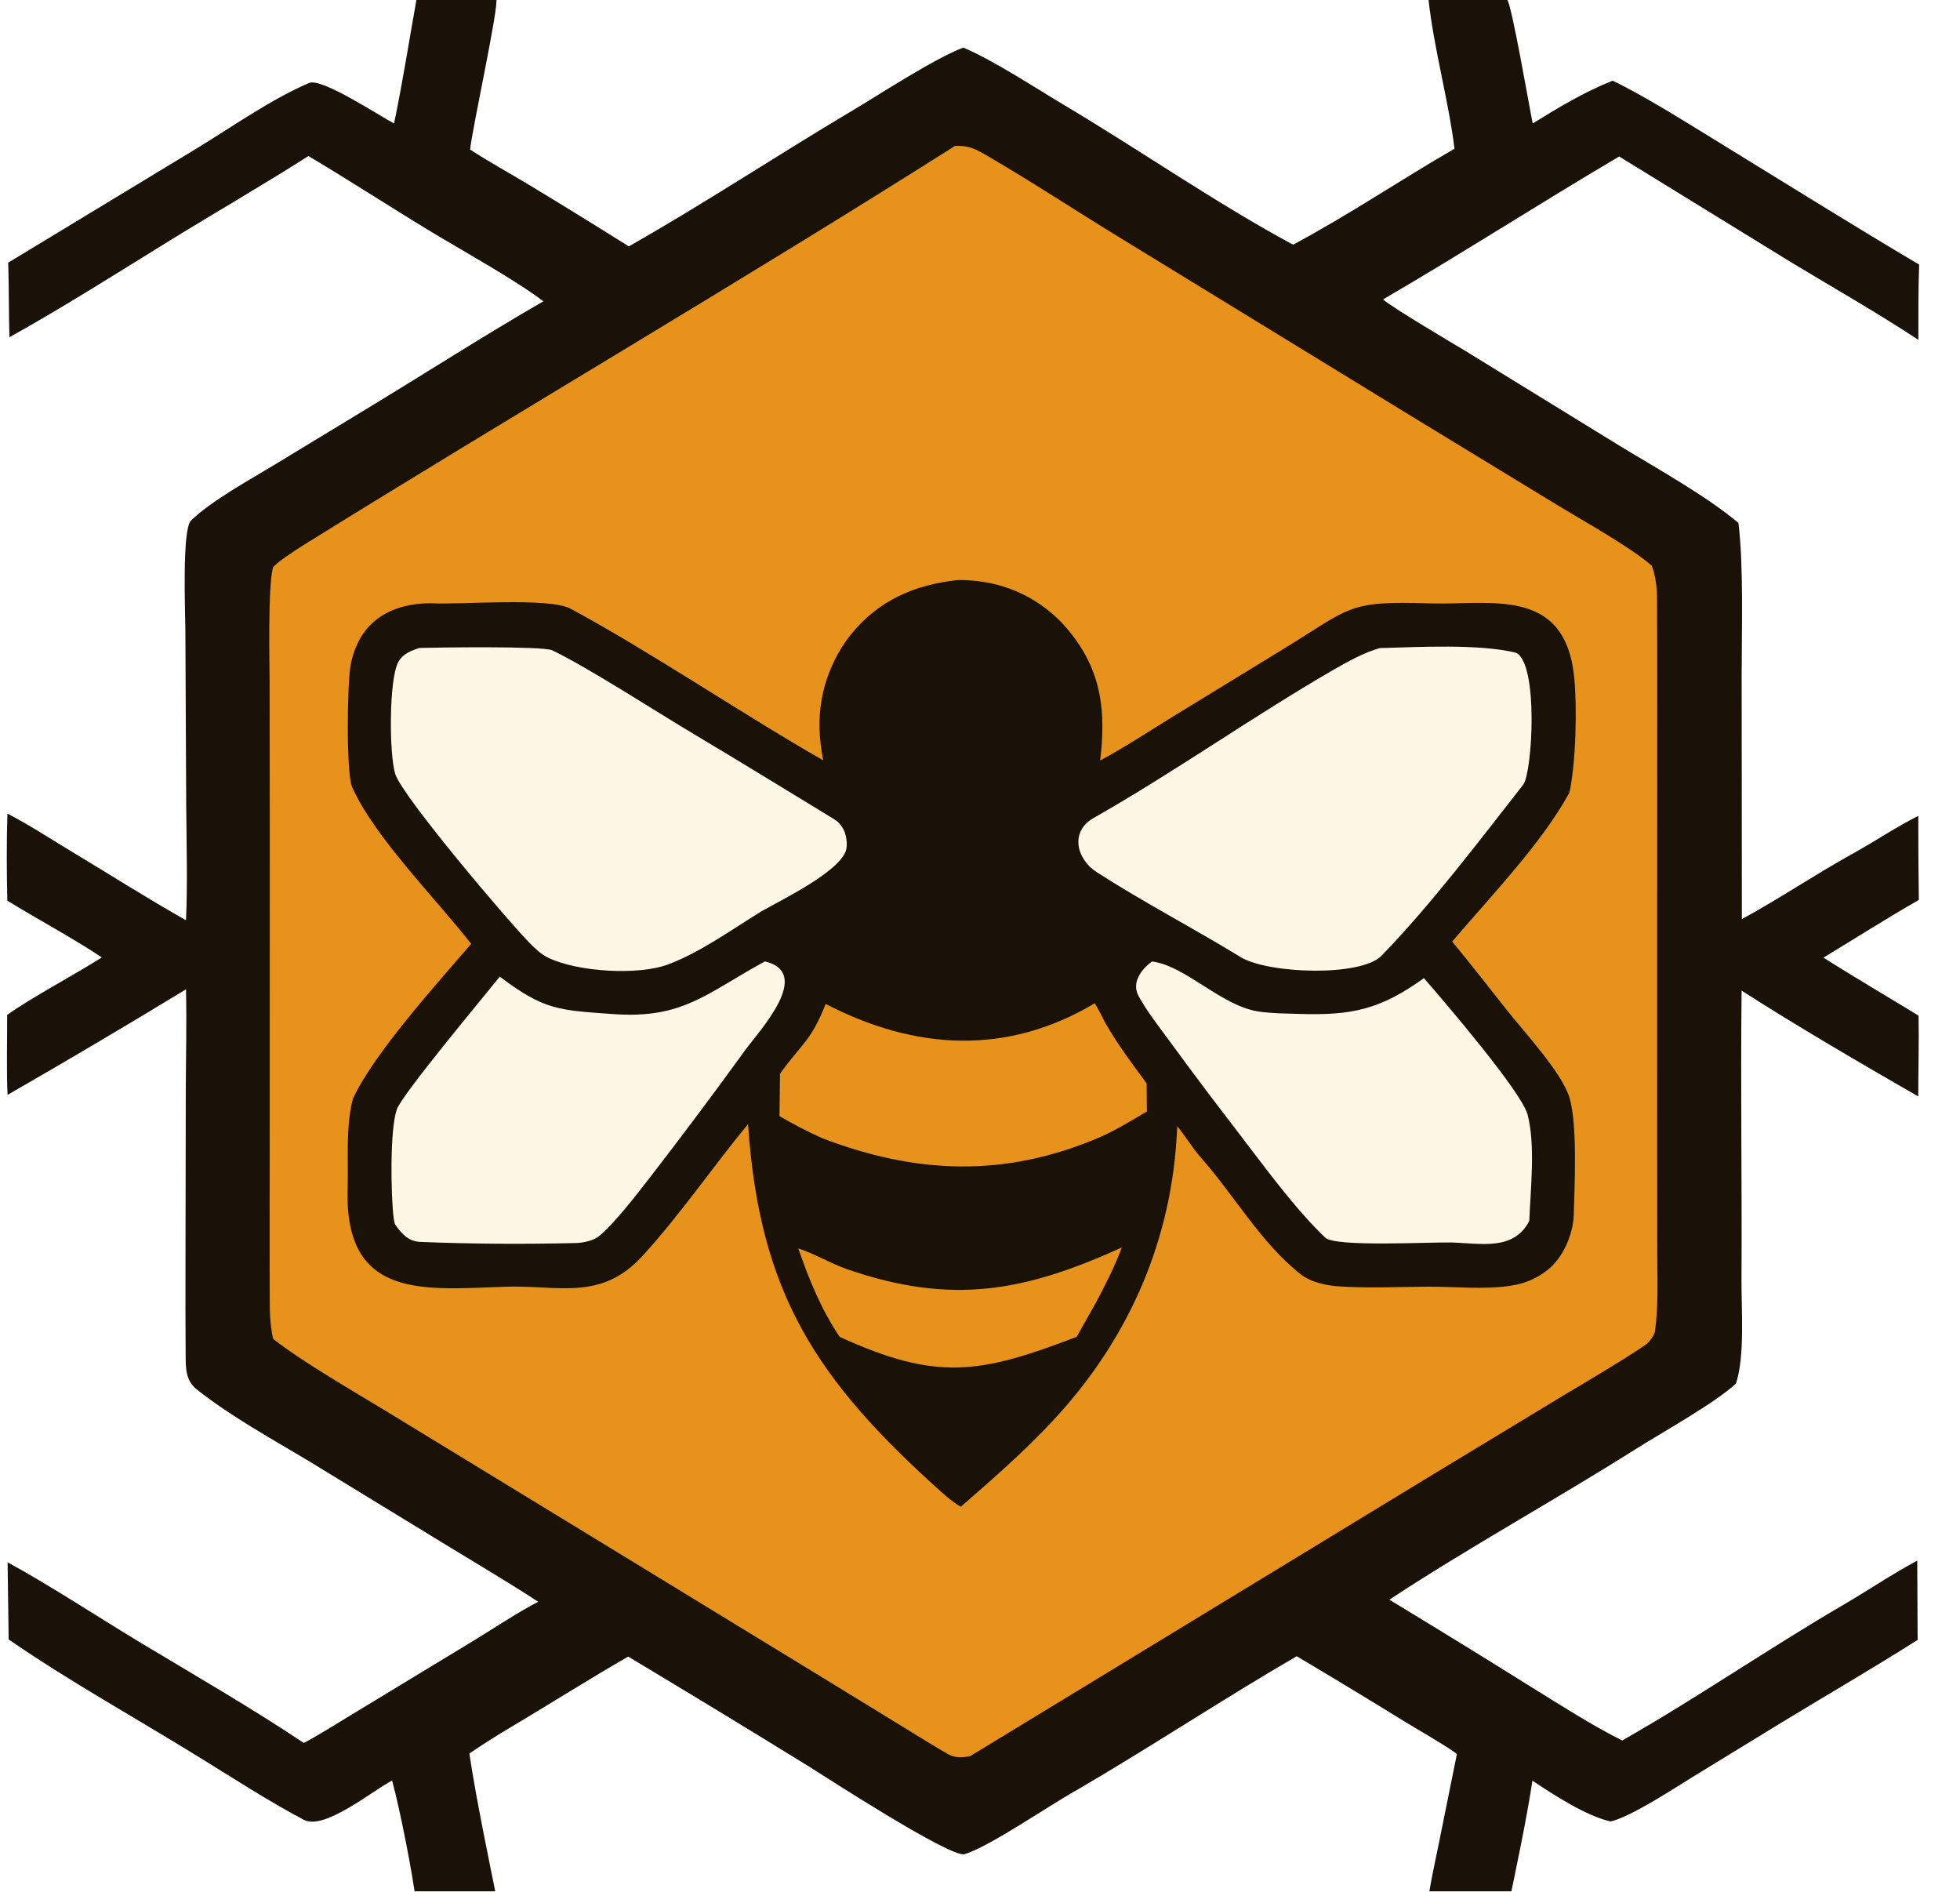
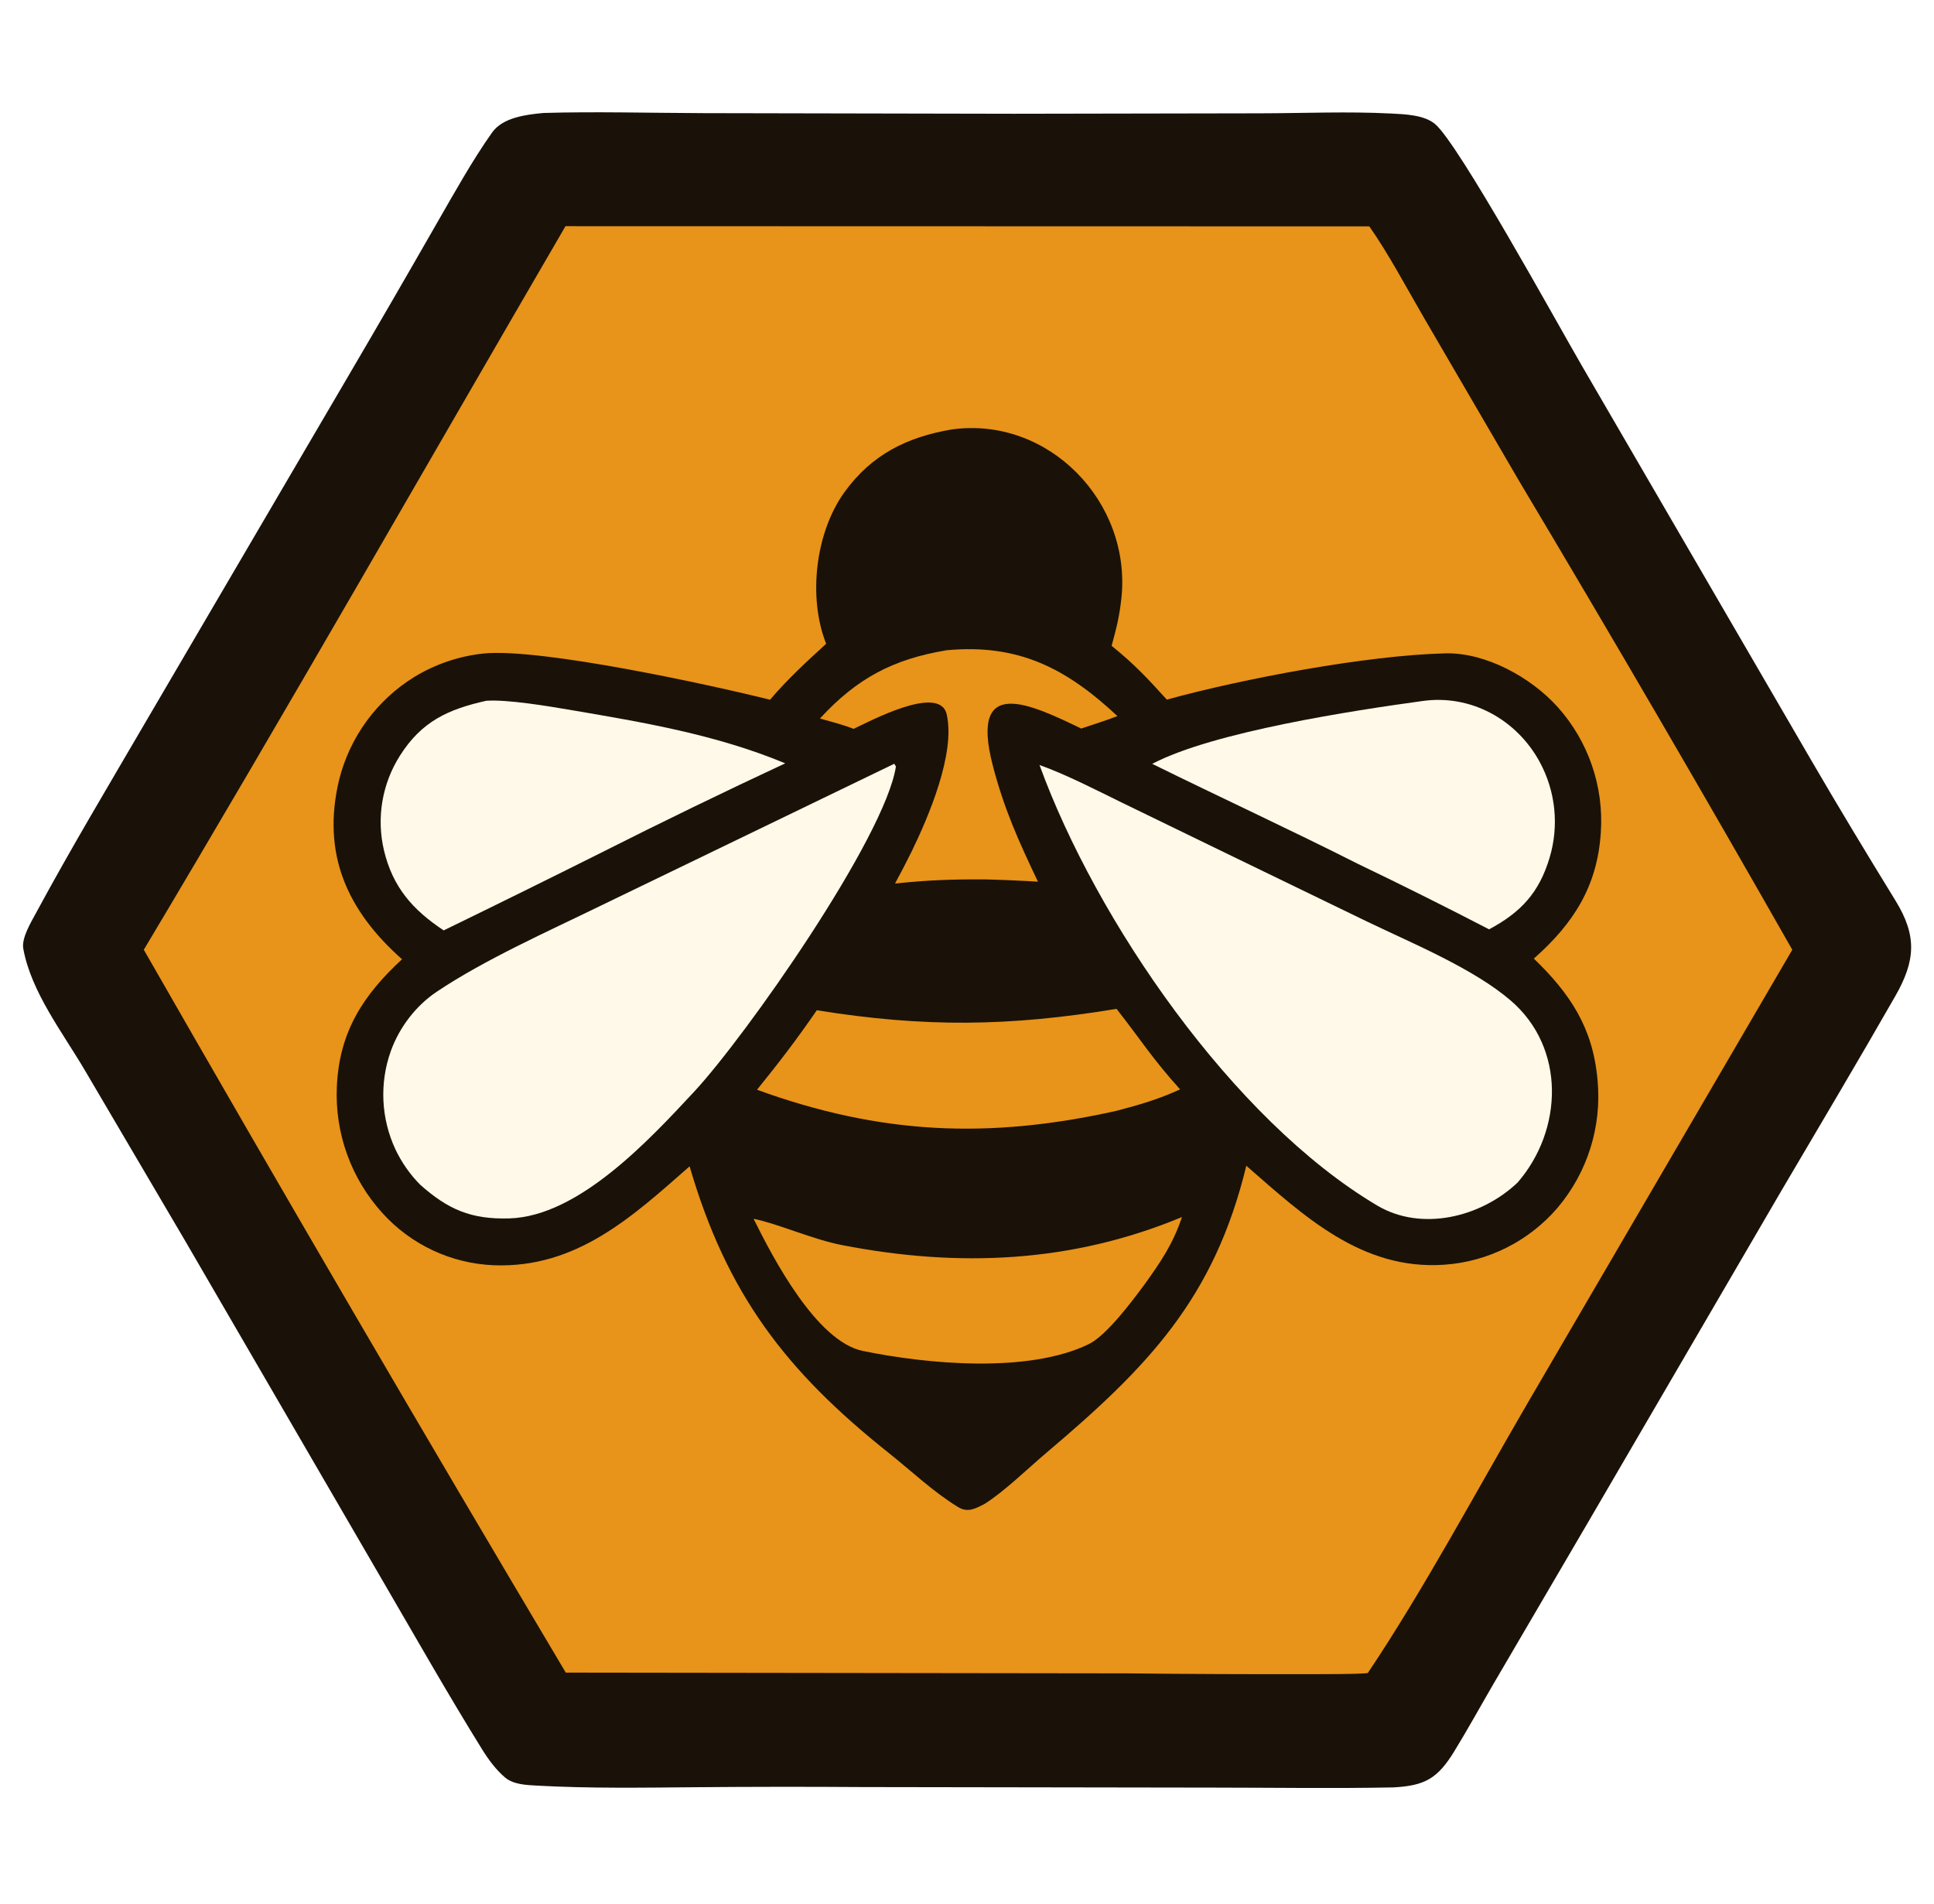
- <svg xmlns="http://www.w3.org/2000/svg" width="256" height="247" viewBox="0 0 256 247">
+ <svg xmlns="http://www.w3.org/2000/svg" width="256" height="252" viewBox="0 0 256 252">
  <clipPath id="a">
-     <path d="M0 0h256v247H0z" />
+     <path d="M0 0h256v252H0z" />
  </clipPath>
  <g clip-path="url(#a)">
-     <path fill="#1a1208" d="m64.213-.28.597.131c.408.873-3.17 17.092-3.405 19.681 2.285 1.499 5.311 3.176 7.701 4.613a912 912 0 0 1 13.024 8.03c9.764-5.532 19.365-11.881 29.021-17.624 3.866-2.3 10.853-6.884 14.662-8.336 3.95 1.657 9.542 5.344 13.28 7.567 9.85 5.86 19.727 12.746 29.802 18.173 7.46-3.994 13.895-8.385 21.08-12.532-.775-6.327-2.682-12.98-3.402-19.533 1.581-.143 9.093-.286 10.307.107.631.967 2.838 13.824 3.311 16.128 3.376-2.096 6.74-4.112 10.436-5.589 3.981 1.892 9.411 5.316 13.322 7.713 8.945 5.486 17.679 10.951 26.717 16.31-.118 3.229-.104 6.59-.104 9.826-5.283-3.493-11.108-6.801-16.558-10.093l-22.518-13.853c-10.316 6.082-20.578 12.69-30.84 18.662 1.13 1.036 9.145 5.756 10.779 6.747l20.195 12.418c4.888 2.98 11.109 6.407 15.442 10.027.685 5.551.422 14.013.42 19.828l.026 31.914c4.86-2.641 9.573-5.836 14.43-8.52 2.874-1.587 5.687-3.497 8.617-4.966q-.013 5.49.07 10.978c-4.086 2.339-8.412 5.083-12.456 7.535 4.023 2.565 8.329 5.07 12.419 7.58.067 3.386-.038 7.131-.042 10.55-7.482-4.304-15.871-9.195-23.07-13.816-.148 12.599.06 25.226-.015 37.827-.022 3.898.455 9.87-.716 13.48-2.656 2.496-9.79 6.474-13.121 8.577-10.538 6.657-21.75 12.806-32.154 19.657a1546 1546 0 0 1 18.358 11.294c3.737 2.31 8.172 5.17 12.053 7.094 9.575-5.435 19.28-12.116 28.851-17.697 3.188-1.858 6.442-4.068 9.684-5.79l.05 10.348c-5.972 3.8-12.288 7.439-18.355 11.15l-10.813 6.619c-2.736 1.673-8.115 5.25-10.921 5.95-3.193-.722-7.441-3.471-10.222-5.332-.76 5.019-2.087 11.263-3.13 16.287-3.35-.078-7.433.11-10.571-.07.239-2.288.944-5.404 1.414-7.718l2.422-11.983c-1.028-.835-5.479-3.417-6.793-4.216a931 931 0 0 0-14.131-8.553c-9.55 5.546-19.051 11.836-28.673 17.451-3.52 1.93-11.491 7.461-14.72 8.4-1.811.526-18.605-10.385-20.351-11.472a2064 2064 0 0 0-23.574-14.33c-5.156 2.962-10.212 6.18-15.327 9.217a97 97 0 0 0-5.416 3.441c.951 6.309 2.504 13.584 3.756 19.873-3.549-.08-7.112-.056-10.665-.12-.515-4.158-2.103-12.221-3.181-16.228-2.549 1.323-8.855 6.546-11.524 5.136-4.626-2.445-9.326-5.492-13.802-8.256-8.18-5.053-16.863-9.853-24.759-15.308l-.137-10.065c5.294 2.853 12.037 7.29 17.332 10.471 6.87 4.13 14.762 8.693 21.352 13.113 1.666-.835 4.545-2.676 6.216-3.672l16.075-9.75c2.576-1.573 5.72-3.672 8.324-5.012-3.642-2.394-7.779-4.825-11.52-7.116l-18.288-11.168c-4.95-2.984-10.25-5.859-14.758-9.43-1.54-1.202-1.462-2.888-1.478-4.688-.035-3.637-.024-7.306-.022-10.945l.04-23.424c.015-4.474.13-8.72.027-13.214A1095 1095 0 0 1 .987 142.989c-.15-3.16-.042-7.212-.05-10.44 2.98-2.166 8.842-5.264 12.361-7.514-3.663-2.452-8.484-5.03-12.338-7.414-.095-3.53-.108-7.857.011-11.367 2.825 1.456 5.649 3.314 8.382 4.957 4.965 2.985 9.896 6.126 14.939 8.97.222-4.487.064-10.378.03-14.93l-.11-22.995c-.009-2.07-.457-13.071.718-14.246 2.5-2.5 7.687-5.355 10.87-7.28l11.837-7.185c7.708-4.662 15.59-9.734 23.337-14.197-3.699-2.799-10.286-6.45-14.43-8.945-5.44-3.275-10.849-6.813-16.26-10.026-5.747 3.672-12.068 7.32-17.93 10.93-6.737 4.15-14.24 8.924-21.125 12.732-.092-3.222-.05-6.458-.156-9.737l24.788-15.021c4.584-2.804 9.625-6.359 14.514-8.447 1.642-.701 9.14 4.27 11.094 5.288 1.1-5.235 1.998-11.006 2.953-16.315 3.165-.096 6.567-.018 9.79-.087" />
-     <path fill="#e7921a" d="M124.735 19.056c1.823-.08 2.706.412 4.253 1.314 5.73 3.337 11.311 7.017 16.972 10.482l38.333 23.469 19.4 11.817c3.233 1.956 9.456 5.437 12.054 7.755.524 1.371.672 2.946.682 4.407.043 7.57.025 15.164.023 22.73l-.007 43.988.013 18.631c.001 3.293.166 6.946-.298 10.213-.074.526-.783 1.475-1.224 1.769-3.502 2.348-7.147 4.463-10.764 6.63l-17.434 10.557-60.073 36.56c-1.086.147-1.892.246-2.886-.32-1.797-1.027-3.549-2.125-5.312-3.207l-10.064-6.167-31.215-19.064-26.35-16.08c-4.178-2.552-11.542-6.79-15.153-9.68-.267-.937-.435-2.815-.442-3.799-.047-7.054-.016-14.132-.012-21.186l.01-41.65-.028-19.37c-.006-2.03-.237-12.169.429-14.692.133-.504 3.281-2.528 3.948-2.943 28.235-17.551 57.072-34.372 85.145-52.164" />
-     <path fill="#1a1208" d="M125.103 75.755c.843-.023 1.662.04 2.5.128a18 18 0 0 1 12.267 6.822c4.066 5.144 4.576 10.329 3.825 16.617 3.215-1.732 6.375-3.81 9.493-5.733l14.294-8.745c9.03-5.502 8.36-6.391 19.224-6.045 7.894.252 17.711-2.28 18.904 9.665.388 3.879.236 10.994-.618 15.036-3.633 6.674-10.314 13.563-15.317 19.468 2.29 2.79 4.743 5.886 6.973 8.74 2.287 2.928 7.39 8.358 8.362 11.71 1.032 3.559.65 11.35.544 15.208-.07 2.588-1.436 5.7-3.463 7.261-1.421 1.094-2.852 1.715-4.643 2.002-3.566.572-7.316.129-10.954.149-4.013.023-8.083.236-12.07-.073-1.421-.15-3.283-.573-4.44-1.472-5.201-4.041-8.706-10.28-13.055-15.217-1.145-1.3-2.076-2.866-3.162-4.185q-.05.922-.111 1.846c-.941 13.985-6.618 26.395-16.12 36.587-3.863 4.145-7.79 7.54-12.044 11.254-.899-.505-1.782-1.25-2.549-1.935-16.312-14.617-23.75-25.907-25.24-48.04-4.679 5.674-8.79 11.75-13.789 17.22-5.437 5.951-10.95 3.788-17.9 4.02-10.551.352-21.058 1.766-20.61-12.814.115-3.717-.273-7.975.672-11.68 2.653-5.93 11.552-15.706 15.463-20.285-4.517-5.809-12.637-13.93-15.543-20.469-.796-1.792-.648-13.4-.218-15.824.21-1.25.632-2.455 1.248-3.562 1.945-3.438 5.632-4.664 9.392-4.624 3.61.213 15.274-.808 18.104.71 10.143 5.44 23.146 14.21 33.005 19.802-.161-.736-.261-1.507-.35-2.256a19.02 19.02 0 0 1 3.903-14.107c3.606-4.512 8.397-6.586 14.023-7.18" />
-     <path fill="#fef7e6" d="M54.776 84.623c2.277-.068 16.157-.267 17.35.305 4.696 2.252 13.659 8.063 18.583 10.993 5.988 3.563 12.129 7.35 18.108 10.984.69.419.87.649 1.287 1.297.45.702.633 2.16.382 2.895-.96 2.82-8.315 6.373-11.058 7.933-3.812 2.348-7.926 5.32-12.12 6.907-3.937 1.492-11.883.984-15.667-.84-.965-.465-1.732-1.2-2.477-1.957-2.91-2.956-16.599-19.126-17.533-22.039-.81-2.528-.85-12.32.386-14.633.581-1.087 1.657-1.478 2.76-1.845" />
-     <path fill="#fef7e6" d="M180.213 84.641c5.196-.144 12.902-.568 17.77.595 3.006 1.324 2.165 15.687.97 17.236-5.818 7.421-11.979 15.605-18.504 22.338-2.707 2.793-14.783 2.358-18.37.209-6.195-3.797-12.709-7.171-18.833-11.117-2.682-1.727-3.501-5.316-.42-7.067 10.66-6.056 20.662-13.174 31.265-19.318 1.85-1.073 4.084-2.304 6.122-2.876" />
-     <path fill="#fef7e6" d="M150.465 125.567c4.471.568 9.174 5.965 14.17 6.571 1.835.224 3.275.224 5.06.28 6.972.221 10.667-.635 16.286-4.673 2.657 3.041 12.767 14.874 13.536 17.801 1.053 4.015.386 9.697.226 13.91-2.05 3.938-6.318 2.918-10.17 2.81-2.695-.074-15.149.623-16.46-.62-4.012-3.799-8.071-9.44-11.44-13.817a572 572 0 0 1-8.913-11.863c-1.367-1.87-2.951-3.871-4.048-5.887-.965-1.774.386-3.51 1.753-4.512" />
-     <path fill="#fef7e6" d="M99.904 125.558c6.341 1.493-.732 9.078-2.464 11.44a685 685 0 0 1-12.718 16.996c-1.594 2.039-4.393 5.708-6.518 7.474-.682.557-2.046.844-2.945.867-6.764.17-13.661.128-20.414-.148-1.511-.062-2.491-1.155-3.264-2.32a6.5 6.5 0 0 1-.17-.845c-.36-2.944-.51-11.45.417-14.133.675-1.952 11.265-14.6 13.448-17.348 5.834 4.443 7.828 4.387 14.793 4.895 9.127.668 12.213-2.726 19.835-6.878" />
-     <path fill="#e7921a" d="M142.97 131.035c.274.303 1.173 2.161 1.45 2.646 1.581 2.762 3.461 5.254 5.343 7.813l.033 3.66c-2.041 1.213-4.302 2.592-6.474 3.505-12.273 5.161-23.764 4.644-35.916-.007-2.053-.919-3.665-1.779-5.595-2.882l.067-5.532c2.801-3.953 3.993-4.14 5.964-9.125 11.648 6.036 23.632 6.775 35.128-.078" />
-     <path fill="#e7921a" d="M104.265 163.043c2.127.684 4.225 1.966 6.318 2.692 13.74 4.77 23.304 2.918 35.937-2.815-.97 2.62-2.116 4.802-3.405 7.256l-2.49 4.411c-12.658 4.842-18.2 5.822-30.954.008-2.433-3.624-3.99-7.467-5.406-11.552" />
+     <path fill="#1a1208" d="M71.94 14.952c6.798-.204 14.423.003 21.302.023l40.962.082 32.704-.059c5.702-.013 11.518-.265 17.205.026 1.825.093 4.396.176 5.843 1.391 3.14 2.637 16.168 26.381 19.455 32.031l30.343 52.186c3.642 6.256 7.368 12.417 11.157 18.584 2.868 4.668 2.641 7.944-.044 12.642-4.935 8.631-10.056 17.223-15.112 25.818l-25.562 43.838-12.487 21.329c-1.738 2.988-3.408 6.023-5.217 8.973-2.206 3.598-3.897 4.538-8.06 4.758-7.783.158-16.003.029-23.81.027l-46.451-.072q-11.04-.075-22.078.02c-7.013.06-14.036.174-21.042-.212-1.435-.079-3.088-.15-4.191-1.072-1.153-.962-2.205-2.38-2.994-3.65-4.48-7.215-8.731-14.704-13.007-22.04l-26.377-45.392-13.245-22.521c-2.907-4.95-7.103-10.339-8.151-16.09-.255-1.401.994-3.452 1.676-4.716 4.635-8.587 9.661-16.963 14.575-25.394l26.412-45.08a2154 2154 0 0 0 12.133-20.933c2.248-3.898 4.666-8.26 7.262-11.913 1.424-2.002 4.511-2.368 6.8-2.584" />
+     <path fill="#e8931a" d="m74.853 29.938 106.4.027c2.434 3.429 5.07 8.375 7.245 12.11l12.575 21.571a3439 3439 0 0 1 36.169 62.063l-35.024 59.983c-6.75 11.584-13.805 24.782-21.16 35.735-.683.177-6.9.156-7.834.157q-12.052.03-24.103-.105l-74.229-.098a6770 6770 0 0 1-55.857-95.675c18.828-31.517 37.324-63.998 55.818-95.768" />
+     <path fill="#1a1208" d="M125.99 56.839c12.8-1.767 23.792 9.598 22.45 22.318-.249 2.361-.659 4.008-1.298 6.319 3.02 2.442 4.729 4.28 7.308 7.122 10.129-2.783 26.493-5.873 36.874-6.122 5.28-.128 11.264 3.107 14.867 7.108a22.59 22.59 0 0 1 5.71 16.551c-.448 7.197-3.644 12.123-8.87 16.74 4.838 4.68 7.836 9.173 8.436 16.124a22.79 22.79 0 0 1-5.29 16.852 21.72 21.72 0 0 1-15.026 7.544c-10.904.743-18.546-6.438-26.178-13.1-4.272 17.635-13.08 26.665-26.49 38.012-2.472 2.093-5.541 5.098-8.151 6.743-1.201.613-2.215 1.21-3.52.413-3.296-2.014-6.163-4.764-9.179-7.163-13.57-10.798-21.417-20.985-26.351-37.93-7.652 6.735-14.994 13.497-25.914 13.094a21.03 21.03 0 0 1-14.76-6.921 23.3 23.3 0 0 1-6.02-16.707c.316-7.272 3.482-12.123 8.628-16.87-7.232-6.42-10.671-13.901-8.335-23.72a22.36 22.36 0 0 1 9.986-13.662 22.1 22.1 0 0 1 9.159-3.09c7.621-.737 30.117 4.172 37.905 6.122 2.193-2.605 4.912-5.114 7.427-7.409-2.428-6.11-1.433-14.724 2.42-20.061 3.602-4.992 8.29-7.298 14.211-8.307" />
+     <path fill="#fef9e8" d="m118.37 101.09.221.363c-1.46 9.447-19.895 35.73-26.758 43.094-5.847 6.273-15.205 16.441-24.413 16.716-5.09.153-8.154-1.209-11.814-4.472a17 17 0 0 1-3.253-4.64 17.15 17.15 0 0 1-.626-13.022c1.132-3.158 3.328-6.022 6.077-7.863 6.396-4.284 14.71-7.976 21.694-11.383z" />
+     <path fill="#fef9e8" d="M137.599 101.257c3.453 1.218 7.587 3.353 10.9 4.973l14.204 6.9 18.357 8.896c5.921 2.843 14.01 6.185 18.925 10.415 7.31 6.293 6.897 17.158.896 24.078-4.854 4.607-12.716 6.513-18.566 3.05-19.165-11.347-37.264-37.824-44.716-58.312" />
+     <path fill="#fef9e8" d="M188.213 92.795c6.433-.945 12.538 2.41 15.61 8.08a16.58 16.58 0 0 1 1.298 12.638c-1.386 4.643-3.8 7.234-8.012 9.491a639 639 0 0 0-17.378-8.673c-8.815-4.457-18.282-8.83-27.214-13.23 8.05-4.24 26.71-7.073 35.696-8.306" />
+     <path fill="#fef9e8" d="M64.364 92.752c2.8-.19 8.124.7 11.03 1.194 9.775 1.665 19.358 3.268 28.545 7.086a872 872 0 0 0-24.298 11.795 2111 2111 0 0 1-20.912 10.317c-4.076-2.703-6.742-5.7-7.906-10.602a16.37 16.37 0 0 1 2.1-12.5c2.89-4.577 6.399-6.16 11.44-7.29" />
+     <path fill="#e8931a" d="M147.794 133.528c3.23 4.104 4.623 6.45 8.415 10.66-2.95 1.337-5.347 2.029-8.443 2.841-16.913 3.774-31.254 3.137-47.562-2.795 2.94-3.63 5.265-6.67 7.916-10.52 14.259 2.29 25.455 2.16 39.674-.186" />
+     <path fill="#e8931a" d="M99.75 161.315c3.287.661 7.771 2.719 11.721 3.485 15.469 3.002 30.42 2.349 44.982-3.717-1.16 3.524-2.852 6.003-5 8.985-1.544 2.081-4.96 6.678-7.328 7.833-8.045 3.922-21.472 2.638-29.906.908-6.115-1.254-11.857-12.209-14.469-17.494" />
+     <path fill="#e8931a" d="M125.306 86.063c9.467-.874 15.78 2.343 22.605 8.714-1.528.595-3.223 1.127-4.79 1.65-6.752-3.256-14.784-7.092-11.736 4.78 1.494 5.815 3.466 10.16 6.007 15.49a202 202 0 0 0-7.005-.303c-4.396-.023-7.547.09-11.915.549a123 123 0 0 0 2.188-4.218c2.228-4.57 5.845-13.008 4.649-18.185-.936-4.05-10.277.983-12.32 1.93-1.39-.548-3.006-.962-4.456-1.373 4.929-5.355 9.707-7.855 16.773-9.034" />
  </g>
</svg>
